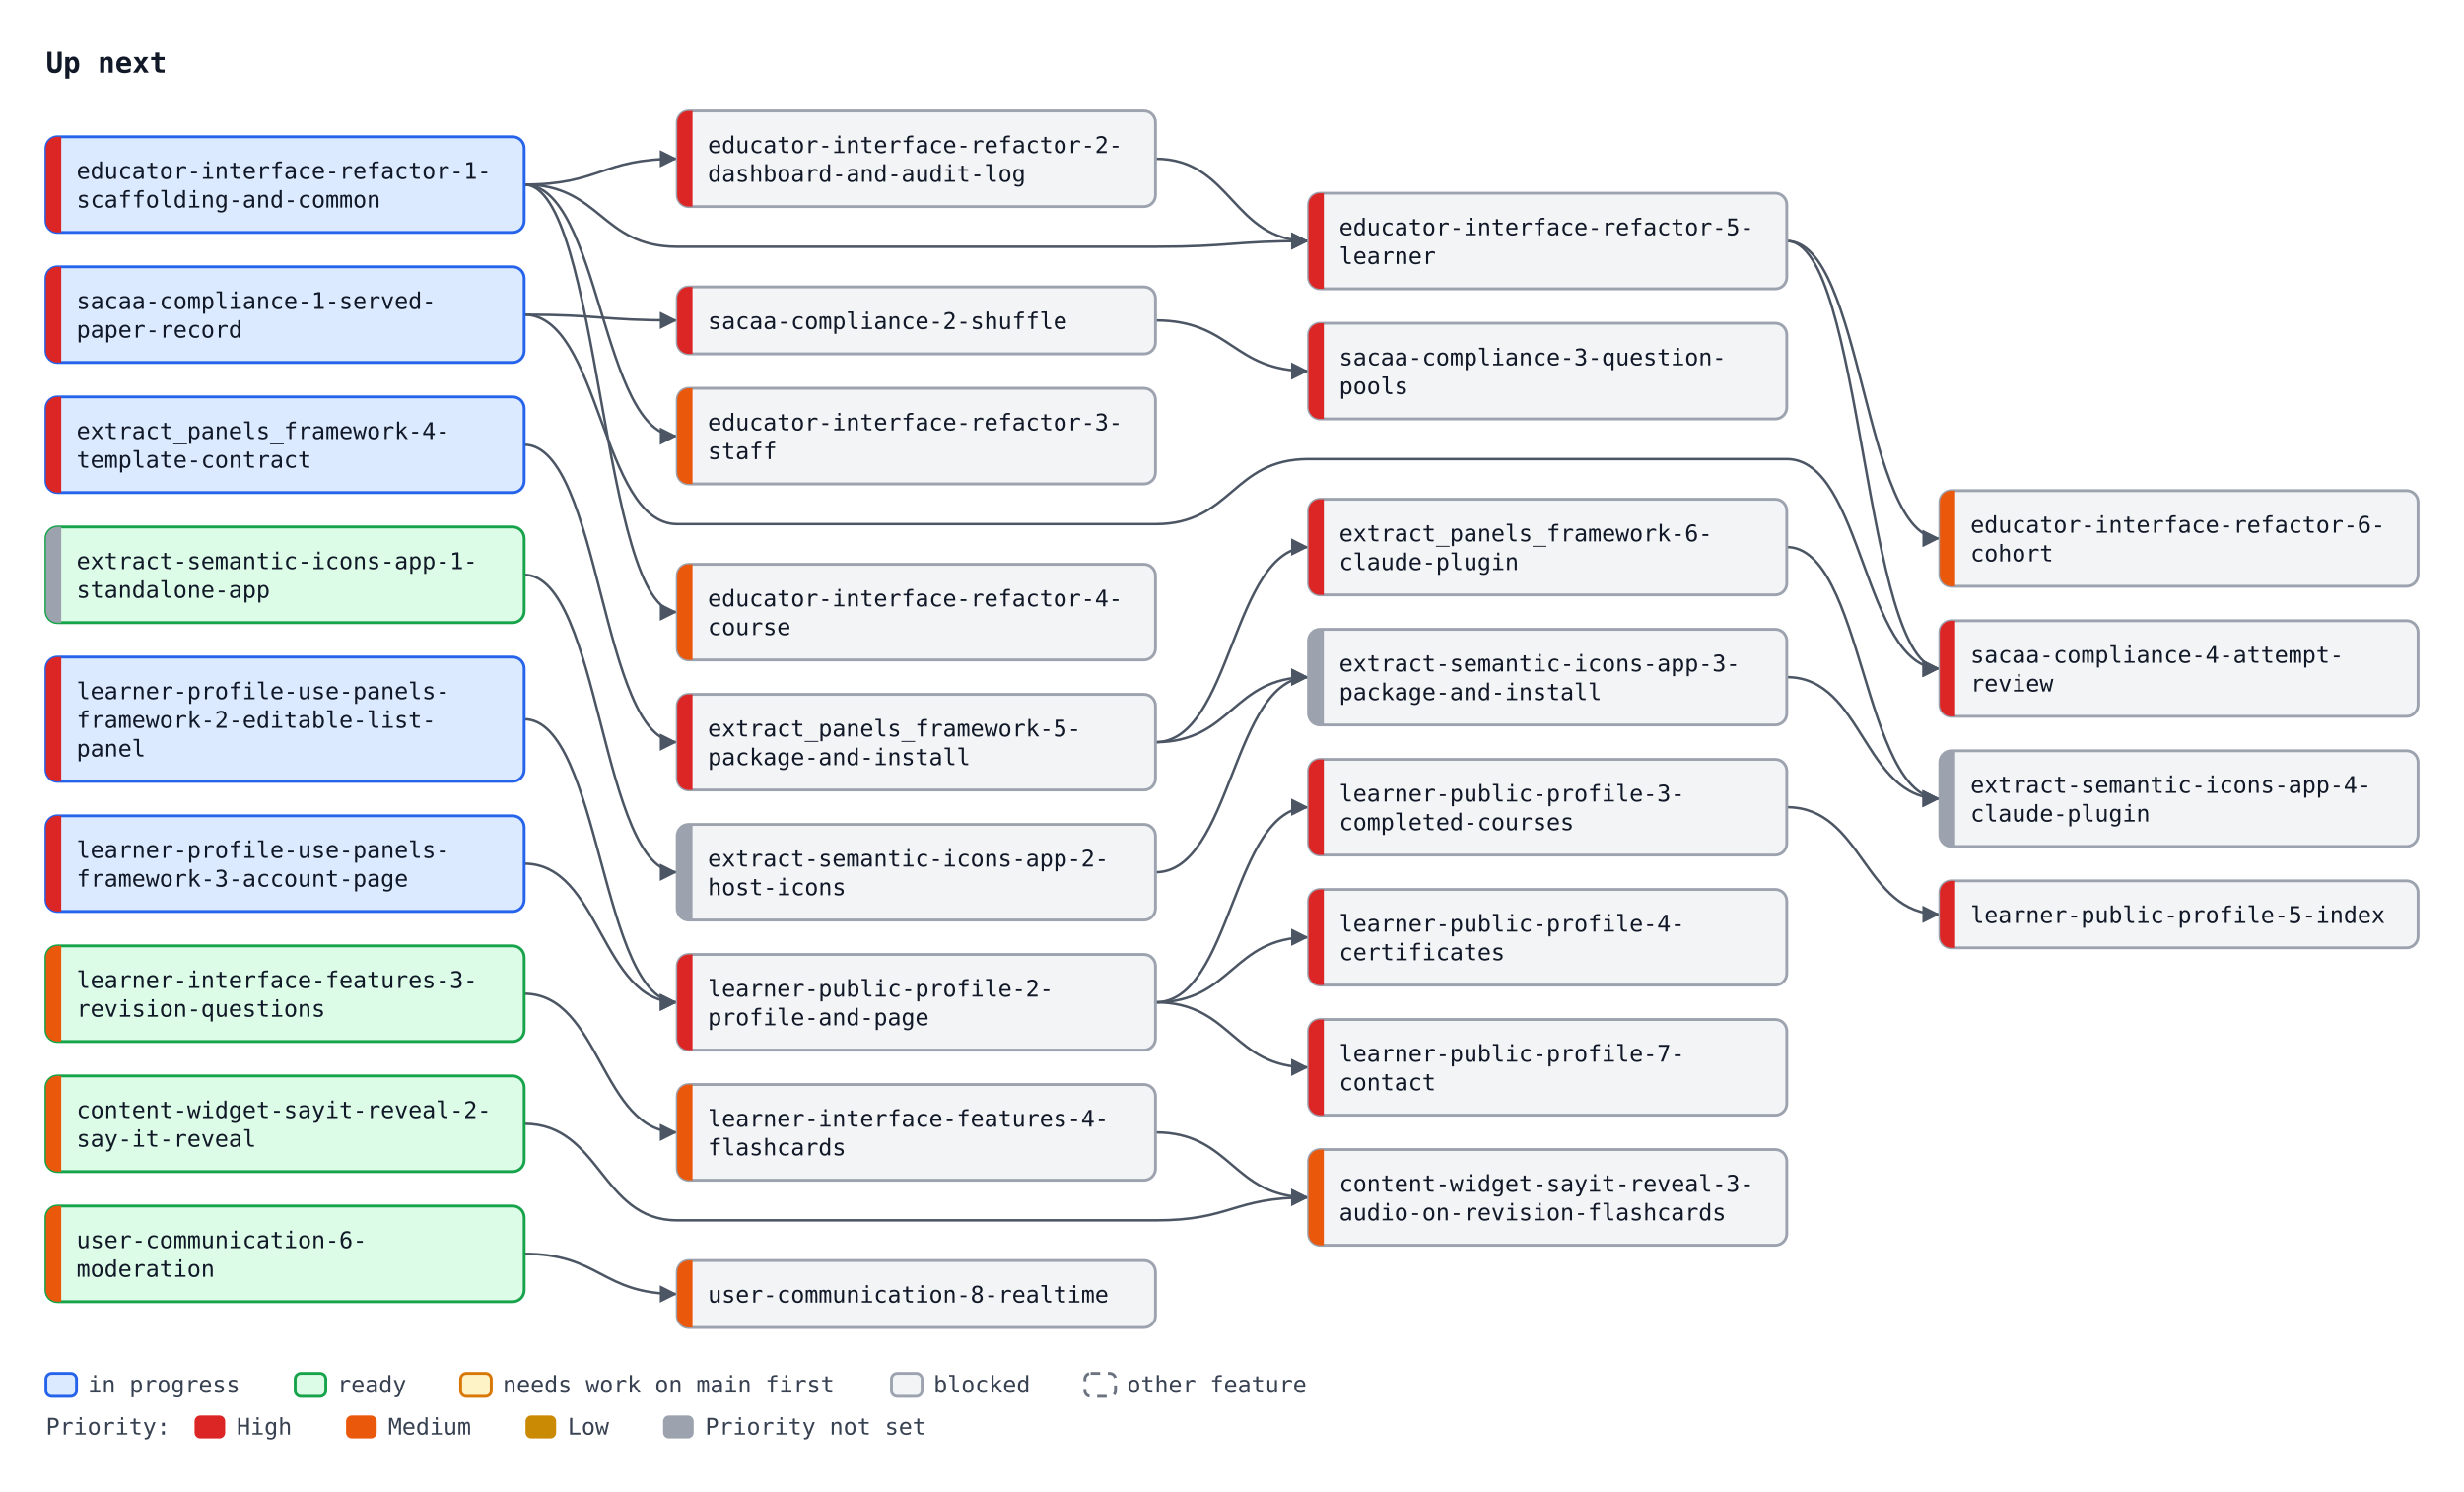
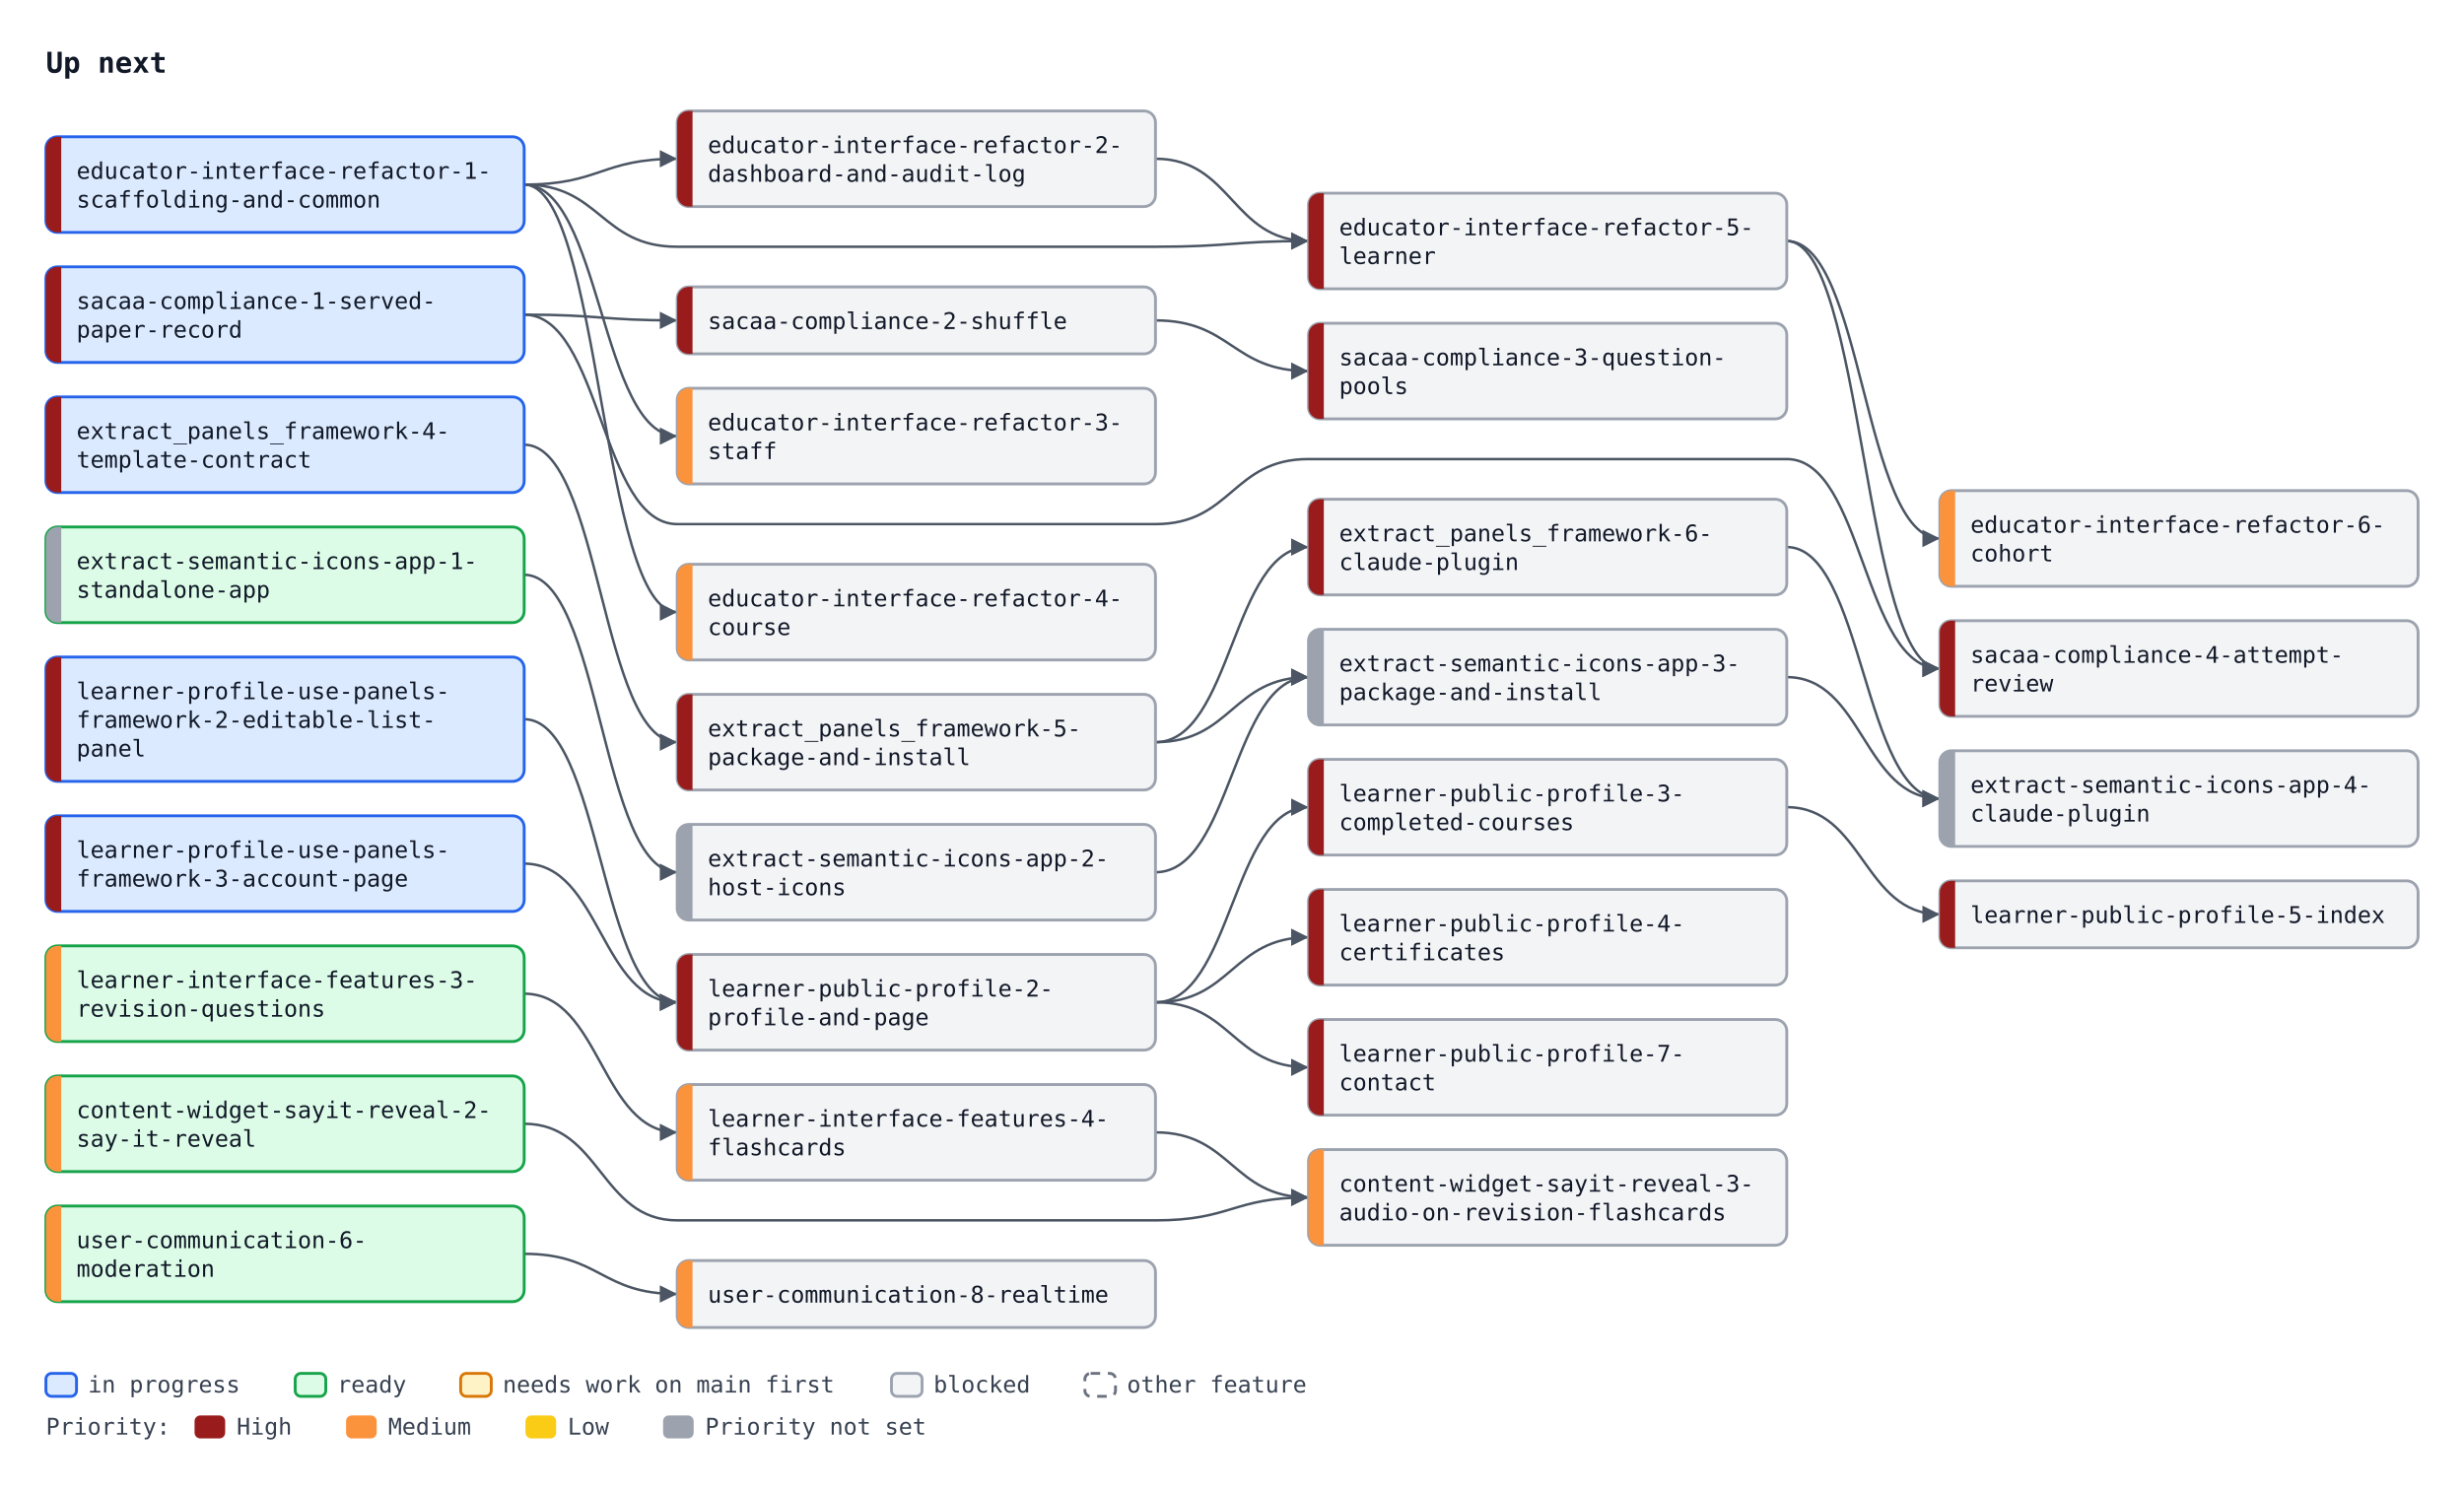
<svg xmlns="http://www.w3.org/2000/svg" width="1288" height="780" viewBox="0 0 1288 780" font-family="ui-monospace, SFMono-Regular, Menlo, Consolas, monospace" font-size="12">
  <defs>
    <marker id="arrow" viewBox="0 0 10 10" refX="10" refY="5" markerWidth="7" markerHeight="7" orient="auto-start-reverse">
      <path d="M0,0 L10,5 L0,10 z" fill="#4b5563" />
    </marker>
  </defs>
  <rect width="1288" height="780" fill="#ffffff" />
  <text x="24" y="38" font-size="15" font-weight="bold" fill="#111827">Up next</text>
  <path d="M274.0,96.5 C314.0,96.5 314.0,83.0 354.0,83.0" fill="none" stroke="#4b5563" stroke-width="1.3" marker-end="url(#arrow)" />
  <path d="M274.0,96.5 C314.0,96.5 314.0,228.0 354.0,228.0" fill="none" stroke="#4b5563" stroke-width="1.3" marker-end="url(#arrow)" />
  <path d="M274.0,96.5 C314.0,96.5 314.0,320.0 354.0,320.0" fill="none" stroke="#4b5563" stroke-width="1.3" marker-end="url(#arrow)" />
  <path d="M274.0,96.5 C314.0,96.5 314.0,129.0 354.0,129.0 L604.0,129.0 C644.0,129.0 644.0,126.0 684.0,126.0" fill="none" stroke="#4b5563" stroke-width="1.3" marker-end="url(#arrow)" />
  <path d="M604.0,83.0 C644.0,83.0 644.0,126.0 684.0,126.0" fill="none" stroke="#4b5563" stroke-width="1.3" marker-end="url(#arrow)" />
  <path d="M934.0,126.0 C974.0,126.0 974.0,281.5 1014.0,281.5" fill="none" stroke="#4b5563" stroke-width="1.3" marker-end="url(#arrow)" />
  <path d="M274.0,164.5 C314.0,164.5 314.0,167.5 354.0,167.5" fill="none" stroke="#4b5563" stroke-width="1.3" marker-end="url(#arrow)" />
  <path d="M604.0,167.5 C644.0,167.5 644.0,194.0 684.0,194.0" fill="none" stroke="#4b5563" stroke-width="1.3" marker-end="url(#arrow)" />
  <path d="M274.0,164.5 C314.0,164.5 314.0,274.0 354.0,274.0 L604.0,274.0 C644.0,274.0 644.0,240.0 684.0,240.0 L934.0,240.0 C974.0,240.0 974.0,349.5 1014.0,349.5" fill="none" stroke="#4b5563" stroke-width="1.3" marker-end="url(#arrow)" />
  <path d="M934.0,126.0 C974.0,126.0 974.0,349.5 1014.0,349.5" fill="none" stroke="#4b5563" stroke-width="1.3" marker-end="url(#arrow)" />
  <path d="M274.0,232.5 C314.0,232.5 314.0,388.0 354.0,388.0" fill="none" stroke="#4b5563" stroke-width="1.3" marker-end="url(#arrow)" />
  <path d="M604.0,388.0 C644.0,388.0 644.0,286.0 684.0,286.0" fill="none" stroke="#4b5563" stroke-width="1.3" marker-end="url(#arrow)" />
  <path d="M274.0,376.0 C314.0,376.0 314.0,524.0 354.0,524.0" fill="none" stroke="#4b5563" stroke-width="1.3" marker-end="url(#arrow)" />
  <path d="M274.0,451.5 C314.0,451.5 314.0,524.0 354.0,524.0" fill="none" stroke="#4b5563" stroke-width="1.3" marker-end="url(#arrow)" />
  <path d="M604.0,524.0 C644.0,524.0 644.0,422.0 684.0,422.0" fill="none" stroke="#4b5563" stroke-width="1.3" marker-end="url(#arrow)" />
  <path d="M604.0,524.0 C644.0,524.0 644.0,490.0 684.0,490.0" fill="none" stroke="#4b5563" stroke-width="1.3" marker-end="url(#arrow)" />
  <path d="M934.0,422.0 C974.0,422.0 974.0,478.0 1014.0,478.0" fill="none" stroke="#4b5563" stroke-width="1.3" marker-end="url(#arrow)" />
  <path d="M604.0,524.0 C644.0,524.0 644.0,558.0 684.0,558.0" fill="none" stroke="#4b5563" stroke-width="1.3" marker-end="url(#arrow)" />
  <path d="M274.0,519.5 C314.0,519.5 314.0,592.0 354.0,592.0" fill="none" stroke="#4b5563" stroke-width="1.3" marker-end="url(#arrow)" />
  <path d="M274.0,587.5 C314.0,587.5 314.0,638.0 354.0,638.0 L604.0,638.0 C644.0,638.0 644.0,626.0 684.0,626.0" fill="none" stroke="#4b5563" stroke-width="1.3" marker-end="url(#arrow)" />
  <path d="M604.0,592.0 C644.0,592.0 644.0,626.0 684.0,626.0" fill="none" stroke="#4b5563" stroke-width="1.3" marker-end="url(#arrow)" />
  <path d="M274.0,655.5 C314.0,655.5 314.0,676.5 354.0,676.5" fill="none" stroke="#4b5563" stroke-width="1.3" marker-end="url(#arrow)" />
  <path d="M274.0,300.5 C314.0,300.5 314.0,456.0 354.0,456.0" fill="none" stroke="#4b5563" stroke-width="1.3" marker-end="url(#arrow)" />
  <path d="M604.0,456.0 C644.0,456.0 644.0,354.0 684.0,354.0" fill="none" stroke="#4b5563" stroke-width="1.3" marker-end="url(#arrow)" />
  <path d="M604.0,388.0 C644.0,388.0 644.0,354.0 684.0,354.0" fill="none" stroke="#4b5563" stroke-width="1.3" marker-end="url(#arrow)" />
  <path d="M934.0,354.0 C974.0,354.0 974.0,417.5 1014.0,417.5" fill="none" stroke="#4b5563" stroke-width="1.3" marker-end="url(#arrow)" />
  <path d="M934.0,286.0 C974.0,286.0 974.0,417.5 1014.0,417.5" fill="none" stroke="#4b5563" stroke-width="1.3" marker-end="url(#arrow)" />
  <rect x="24.0" y="71.5" width="250" height="50" rx="6" fill="#dbeafe" stroke="#2563eb" stroke-width="1.5" />
-   <path d="M32.0,71.5 H30.0 A6,6 0 0 0 24.0,77.5 V115.5 A6,6 0 0 0 30.0,121.5 H32.0 Z" fill="#dc2626" />
+   <path d="M32.0,71.5 H30.0 A6,6 0 0 0 24.0,77.5 V115.5 A6,6 0 0 0 30.0,121.5 H32.0 Z" fill="#991b1b" />
  <text x="40.0" y="93.5" fill="#111827">educator-interface-refactor-1-</text>
  <text x="40.0" y="108.5" fill="#111827">scaffolding-and-common</text>
  <rect x="354.0" y="58.0" width="250" height="50" rx="6" fill="#f3f4f6" stroke="#9ca3af" stroke-width="1.5" />
-   <path d="M362.0,58.0 H360.0 A6,6 0 0 0 354.0,64.0 V102.0 A6,6 0 0 0 360.0,108.0 H362.0 Z" fill="#dc2626" />
+   <path d="M362.0,58.0 H360.0 A6,6 0 0 0 354.0,64.0 V102.0 A6,6 0 0 0 360.0,108.0 H362.0 Z" fill="#991b1b" />
  <text x="370.0" y="80.0" fill="#111827">educator-interface-refactor-2-</text>
  <text x="370.0" y="95.0" fill="#111827">dashboard-and-audit-log</text>
  <rect x="354.0" y="203.0" width="250" height="50" rx="6" fill="#f3f4f6" stroke="#9ca3af" stroke-width="1.5" />
-   <path d="M362.0,203.0 H360.0 A6,6 0 0 0 354.0,209.0 V247.0 A6,6 0 0 0 360.0,253.0 H362.0 Z" fill="#ea580c" />
+   <path d="M362.0,203.0 H360.0 A6,6 0 0 0 354.0,209.0 V247.0 A6,6 0 0 0 360.0,253.0 H362.0 Z" fill="#fb923c" />
  <text x="370.0" y="225.0" fill="#111827">educator-interface-refactor-3-</text>
  <text x="370.0" y="240.0" fill="#111827">staff</text>
  <rect x="354.0" y="295.0" width="250" height="50" rx="6" fill="#f3f4f6" stroke="#9ca3af" stroke-width="1.5" />
-   <path d="M362.0,295.0 H360.0 A6,6 0 0 0 354.0,301.0 V339.0 A6,6 0 0 0 360.0,345.0 H362.0 Z" fill="#ea580c" />
+   <path d="M362.0,295.0 H360.0 A6,6 0 0 0 354.0,301.0 V339.0 A6,6 0 0 0 360.0,345.0 H362.0 Z" fill="#fb923c" />
  <text x="370.0" y="317.0" fill="#111827">educator-interface-refactor-4-</text>
  <text x="370.0" y="332.0" fill="#111827">course</text>
  <rect x="684.0" y="101.0" width="250" height="50" rx="6" fill="#f3f4f6" stroke="#9ca3af" stroke-width="1.5" />
-   <path d="M692.0,101.0 H690.0 A6,6 0 0 0 684.0,107.0 V145.0 A6,6 0 0 0 690.0,151.0 H692.0 Z" fill="#dc2626" />
+   <path d="M692.0,101.0 H690.0 A6,6 0 0 0 684.0,107.0 V145.0 A6,6 0 0 0 690.0,151.0 H692.0 Z" fill="#991b1b" />
  <text x="700.0" y="123.0" fill="#111827">educator-interface-refactor-5-</text>
  <text x="700.0" y="138.0" fill="#111827">learner</text>
  <rect x="1014.0" y="256.5" width="250" height="50" rx="6" fill="#f3f4f6" stroke="#9ca3af" stroke-width="1.5" />
-   <path d="M1022.0,256.5 H1020.0 A6,6 0 0 0 1014.0,262.5 V300.5 A6,6 0 0 0 1020.0,306.5 H1022.0 Z" fill="#ea580c" />
+   <path d="M1022.0,256.5 H1020.0 A6,6 0 0 0 1014.0,262.5 V300.5 A6,6 0 0 0 1020.0,306.5 H1022.0 Z" fill="#fb923c" />
  <text x="1030.0" y="278.5" fill="#111827">educator-interface-refactor-6-</text>
  <text x="1030.0" y="293.5" fill="#111827">cohort</text>
  <rect x="24.0" y="139.5" width="250" height="50" rx="6" fill="#dbeafe" stroke="#2563eb" stroke-width="1.5" />
-   <path d="M32.0,139.5 H30.0 A6,6 0 0 0 24.0,145.5 V183.5 A6,6 0 0 0 30.0,189.5 H32.0 Z" fill="#dc2626" />
+   <path d="M32.0,139.5 H30.0 A6,6 0 0 0 24.0,145.5 V183.5 A6,6 0 0 0 30.0,189.5 H32.0 Z" fill="#991b1b" />
  <text x="40.0" y="161.5" fill="#111827">sacaa-compliance-1-served-</text>
  <text x="40.0" y="176.5" fill="#111827">paper-record</text>
  <rect x="354.0" y="150.0" width="250" height="35" rx="6" fill="#f3f4f6" stroke="#9ca3af" stroke-width="1.5" />
-   <path d="M362.0,150.0 H360.0 A6,6 0 0 0 354.0,156.0 V179.0 A6,6 0 0 0 360.0,185.0 H362.0 Z" fill="#dc2626" />
+   <path d="M362.0,150.0 H360.0 A6,6 0 0 0 354.0,156.0 V179.0 A6,6 0 0 0 360.0,185.0 H362.0 Z" fill="#991b1b" />
  <text x="370.0" y="172.0" fill="#111827">sacaa-compliance-2-shuffle</text>
  <rect x="684.0" y="169.0" width="250" height="50" rx="6" fill="#f3f4f6" stroke="#9ca3af" stroke-width="1.5" />
-   <path d="M692.0,169.0 H690.0 A6,6 0 0 0 684.0,175.0 V213.0 A6,6 0 0 0 690.0,219.0 H692.0 Z" fill="#dc2626" />
+   <path d="M692.0,169.0 H690.0 A6,6 0 0 0 684.0,175.0 V213.0 A6,6 0 0 0 690.0,219.0 H692.0 Z" fill="#991b1b" />
  <text x="700.0" y="191.0" fill="#111827">sacaa-compliance-3-question-</text>
  <text x="700.0" y="206.0" fill="#111827">pools</text>
  <rect x="1014.0" y="324.5" width="250" height="50" rx="6" fill="#f3f4f6" stroke="#9ca3af" stroke-width="1.5" />
-   <path d="M1022.0,324.5 H1020.0 A6,6 0 0 0 1014.0,330.5 V368.5 A6,6 0 0 0 1020.0,374.5 H1022.0 Z" fill="#dc2626" />
+   <path d="M1022.0,324.5 H1020.0 A6,6 0 0 0 1014.0,330.5 V368.5 A6,6 0 0 0 1020.0,374.5 H1022.0 Z" fill="#991b1b" />
  <text x="1030.0" y="346.5" fill="#111827">sacaa-compliance-4-attempt-</text>
  <text x="1030.0" y="361.5" fill="#111827">review</text>
  <rect x="24.0" y="207.5" width="250" height="50" rx="6" fill="#dbeafe" stroke="#2563eb" stroke-width="1.5" />
-   <path d="M32.0,207.5 H30.0 A6,6 0 0 0 24.0,213.5 V251.5 A6,6 0 0 0 30.0,257.5 H32.0 Z" fill="#dc2626" />
+   <path d="M32.0,207.5 H30.0 A6,6 0 0 0 24.0,213.5 V251.5 A6,6 0 0 0 30.0,257.5 H32.0 Z" fill="#991b1b" />
  <text x="40.0" y="229.5" fill="#111827">extract_panels_framework-4-</text>
  <text x="40.0" y="244.5" fill="#111827">template-contract</text>
  <rect x="354.0" y="363.0" width="250" height="50" rx="6" fill="#f3f4f6" stroke="#9ca3af" stroke-width="1.5" />
-   <path d="M362.0,363.0 H360.0 A6,6 0 0 0 354.0,369.0 V407.0 A6,6 0 0 0 360.0,413.0 H362.0 Z" fill="#dc2626" />
+   <path d="M362.0,363.0 H360.0 A6,6 0 0 0 354.0,369.0 V407.0 A6,6 0 0 0 360.0,413.0 H362.0 Z" fill="#991b1b" />
  <text x="370.0" y="385.0" fill="#111827">extract_panels_framework-5-</text>
  <text x="370.0" y="400.0" fill="#111827">package-and-install</text>
  <rect x="684.0" y="261.0" width="250" height="50" rx="6" fill="#f3f4f6" stroke="#9ca3af" stroke-width="1.5" />
-   <path d="M692.0,261.0 H690.0 A6,6 0 0 0 684.0,267.0 V305.0 A6,6 0 0 0 690.0,311.0 H692.0 Z" fill="#dc2626" />
+   <path d="M692.0,261.0 H690.0 A6,6 0 0 0 684.0,267.0 V305.0 A6,6 0 0 0 690.0,311.0 H692.0 Z" fill="#991b1b" />
  <text x="700.0" y="283.0" fill="#111827">extract_panels_framework-6-</text>
  <text x="700.0" y="298.0" fill="#111827">claude-plugin</text>
  <rect x="24.0" y="343.5" width="250" height="65" rx="6" fill="#dbeafe" stroke="#2563eb" stroke-width="1.5" />
-   <path d="M32.0,343.5 H30.0 A6,6 0 0 0 24.0,349.5 V402.5 A6,6 0 0 0 30.0,408.5 H32.0 Z" fill="#dc2626" />
+   <path d="M32.0,343.5 H30.0 A6,6 0 0 0 24.0,349.5 V402.5 A6,6 0 0 0 30.0,408.5 H32.0 Z" fill="#991b1b" />
  <text x="40.0" y="365.5" fill="#111827">learner-profile-use-panels-</text>
  <text x="40.0" y="380.5" fill="#111827">framework-2-editable-list-</text>
  <text x="40.0" y="395.5" fill="#111827">panel</text>
  <rect x="24.0" y="426.5" width="250" height="50" rx="6" fill="#dbeafe" stroke="#2563eb" stroke-width="1.5" />
-   <path d="M32.0,426.5 H30.0 A6,6 0 0 0 24.0,432.5 V470.5 A6,6 0 0 0 30.0,476.5 H32.0 Z" fill="#dc2626" />
+   <path d="M32.0,426.5 H30.0 A6,6 0 0 0 24.0,432.5 V470.5 A6,6 0 0 0 30.0,476.5 H32.0 Z" fill="#991b1b" />
  <text x="40.0" y="448.5" fill="#111827">learner-profile-use-panels-</text>
  <text x="40.0" y="463.5" fill="#111827">framework-3-account-page</text>
  <rect x="354.0" y="499.0" width="250" height="50" rx="6" fill="#f3f4f6" stroke="#9ca3af" stroke-width="1.5" />
-   <path d="M362.0,499.0 H360.0 A6,6 0 0 0 354.0,505.0 V543.0 A6,6 0 0 0 360.0,549.0 H362.0 Z" fill="#dc2626" />
+   <path d="M362.0,499.0 H360.0 A6,6 0 0 0 354.0,505.0 V543.0 A6,6 0 0 0 360.0,549.0 H362.0 Z" fill="#991b1b" />
  <text x="370.0" y="521.0" fill="#111827">learner-public-profile-2-</text>
  <text x="370.0" y="536.0" fill="#111827">profile-and-page</text>
  <rect x="684.0" y="397.0" width="250" height="50" rx="6" fill="#f3f4f6" stroke="#9ca3af" stroke-width="1.5" />
-   <path d="M692.0,397.0 H690.0 A6,6 0 0 0 684.0,403.0 V441.0 A6,6 0 0 0 690.0,447.0 H692.0 Z" fill="#dc2626" />
+   <path d="M692.0,397.0 H690.0 A6,6 0 0 0 684.0,403.0 V441.0 A6,6 0 0 0 690.0,447.0 H692.0 Z" fill="#991b1b" />
  <text x="700.0" y="419.0" fill="#111827">learner-public-profile-3-</text>
  <text x="700.0" y="434.0" fill="#111827">completed-courses</text>
  <rect x="684.0" y="465.0" width="250" height="50" rx="6" fill="#f3f4f6" stroke="#9ca3af" stroke-width="1.5" />
-   <path d="M692.0,465.0 H690.0 A6,6 0 0 0 684.0,471.0 V509.0 A6,6 0 0 0 690.0,515.0 H692.0 Z" fill="#dc2626" />
+   <path d="M692.0,465.0 H690.0 A6,6 0 0 0 684.0,471.0 V509.0 A6,6 0 0 0 690.0,515.0 H692.0 Z" fill="#991b1b" />
  <text x="700.0" y="487.0" fill="#111827">learner-public-profile-4-</text>
  <text x="700.0" y="502.0" fill="#111827">certificates</text>
  <rect x="1014.0" y="460.5" width="250" height="35" rx="6" fill="#f3f4f6" stroke="#9ca3af" stroke-width="1.5" />
-   <path d="M1022.0,460.5 H1020.0 A6,6 0 0 0 1014.0,466.5 V489.5 A6,6 0 0 0 1020.0,495.5 H1022.0 Z" fill="#dc2626" />
+   <path d="M1022.0,460.5 H1020.0 A6,6 0 0 0 1014.0,466.5 V489.5 A6,6 0 0 0 1020.0,495.5 H1022.0 Z" fill="#991b1b" />
  <text x="1030.0" y="482.5" fill="#111827">learner-public-profile-5-index</text>
  <rect x="684.0" y="533.0" width="250" height="50" rx="6" fill="#f3f4f6" stroke="#9ca3af" stroke-width="1.5" />
-   <path d="M692.0,533.0 H690.0 A6,6 0 0 0 684.0,539.0 V577.0 A6,6 0 0 0 690.0,583.0 H692.0 Z" fill="#dc2626" />
+   <path d="M692.0,533.0 H690.0 A6,6 0 0 0 684.0,539.0 V577.0 A6,6 0 0 0 690.0,583.0 H692.0 Z" fill="#991b1b" />
  <text x="700.0" y="555.0" fill="#111827">learner-public-profile-7-</text>
  <text x="700.0" y="570.0" fill="#111827">contact</text>
  <rect x="24.0" y="494.5" width="250" height="50" rx="6" fill="#dcfce7" stroke="#16a34a" stroke-width="1.5" />
-   <path d="M32.0,494.5 H30.0 A6,6 0 0 0 24.0,500.5 V538.5 A6,6 0 0 0 30.0,544.5 H32.0 Z" fill="#ea580c" />
+   <path d="M32.0,494.5 H30.0 A6,6 0 0 0 24.0,500.5 V538.5 A6,6 0 0 0 30.0,544.5 H32.0 Z" fill="#fb923c" />
  <text x="40.0" y="516.5" fill="#111827">learner-interface-features-3-</text>
  <text x="40.0" y="531.5" fill="#111827">revision-questions</text>
  <rect x="354.0" y="567.0" width="250" height="50" rx="6" fill="#f3f4f6" stroke="#9ca3af" stroke-width="1.5" />
-   <path d="M362.0,567.0 H360.0 A6,6 0 0 0 354.0,573.0 V611.0 A6,6 0 0 0 360.0,617.0 H362.0 Z" fill="#ea580c" />
+   <path d="M362.0,567.0 H360.0 A6,6 0 0 0 354.0,573.0 V611.0 A6,6 0 0 0 360.0,617.0 H362.0 Z" fill="#fb923c" />
  <text x="370.0" y="589.0" fill="#111827">learner-interface-features-4-</text>
  <text x="370.0" y="604.0" fill="#111827">flashcards</text>
  <rect x="24.0" y="562.5" width="250" height="50" rx="6" fill="#dcfce7" stroke="#16a34a" stroke-width="1.5" />
-   <path d="M32.0,562.5 H30.0 A6,6 0 0 0 24.0,568.5 V606.5 A6,6 0 0 0 30.0,612.5 H32.0 Z" fill="#ea580c" />
+   <path d="M32.0,562.5 H30.0 A6,6 0 0 0 24.0,568.5 V606.5 A6,6 0 0 0 30.0,612.5 H32.0 Z" fill="#fb923c" />
  <text x="40.0" y="584.5" fill="#111827">content-widget-sayit-reveal-2-</text>
  <text x="40.0" y="599.5" fill="#111827">say-it-reveal</text>
  <rect x="684.0" y="601.0" width="250" height="50" rx="6" fill="#f3f4f6" stroke="#9ca3af" stroke-width="1.5" />
-   <path d="M692.0,601.0 H690.0 A6,6 0 0 0 684.0,607.0 V645.0 A6,6 0 0 0 690.0,651.0 H692.0 Z" fill="#ea580c" />
+   <path d="M692.0,601.0 H690.0 A6,6 0 0 0 684.0,607.0 V645.0 A6,6 0 0 0 690.0,651.0 H692.0 Z" fill="#fb923c" />
  <text x="700.0" y="623.0" fill="#111827">content-widget-sayit-reveal-3-</text>
  <text x="700.0" y="638.0" fill="#111827">audio-on-revision-flashcards</text>
  <rect x="24.0" y="630.5" width="250" height="50" rx="6" fill="#dcfce7" stroke="#16a34a" stroke-width="1.5" />
-   <path d="M32.0,630.5 H30.0 A6,6 0 0 0 24.0,636.5 V674.5 A6,6 0 0 0 30.0,680.5 H32.0 Z" fill="#ea580c" />
+   <path d="M32.0,630.5 H30.0 A6,6 0 0 0 24.0,636.5 V674.5 A6,6 0 0 0 30.0,680.5 H32.0 Z" fill="#fb923c" />
  <text x="40.0" y="652.5" fill="#111827">user-communication-6-</text>
  <text x="40.0" y="667.5" fill="#111827">moderation</text>
  <rect x="354.0" y="659.0" width="250" height="35" rx="6" fill="#f3f4f6" stroke="#9ca3af" stroke-width="1.5" />
-   <path d="M362.0,659.0 H360.0 A6,6 0 0 0 354.0,665.0 V688.0 A6,6 0 0 0 360.0,694.0 H362.0 Z" fill="#ea580c" />
+   <path d="M362.0,659.0 H360.0 A6,6 0 0 0 354.0,665.0 V688.0 A6,6 0 0 0 360.0,694.0 H362.0 Z" fill="#fb923c" />
  <text x="370.0" y="681.0" fill="#111827">user-communication-8-realtime</text>
  <rect x="24.0" y="275.5" width="250" height="50" rx="6" fill="#dcfce7" stroke="#16a34a" stroke-width="1.5" />
  <path d="M32.0,275.5 H30.0 A6,6 0 0 0 24.0,281.5 V319.5 A6,6 0 0 0 30.0,325.5 H32.0 Z" fill="#9ca3af" />
  <text x="40.0" y="297.5" fill="#111827">extract-semantic-icons-app-1-</text>
  <text x="40.0" y="312.5" fill="#111827">standalone-app</text>
  <rect x="354.0" y="431.0" width="250" height="50" rx="6" fill="#f3f4f6" stroke="#9ca3af" stroke-width="1.5" />
  <path d="M362.0,431.0 H360.0 A6,6 0 0 0 354.0,437.0 V475.0 A6,6 0 0 0 360.0,481.0 H362.0 Z" fill="#9ca3af" />
  <text x="370.0" y="453.0" fill="#111827">extract-semantic-icons-app-2-</text>
  <text x="370.0" y="468.0" fill="#111827">host-icons</text>
  <rect x="684.0" y="329.0" width="250" height="50" rx="6" fill="#f3f4f6" stroke="#9ca3af" stroke-width="1.5" />
  <path d="M692.0,329.0 H690.0 A6,6 0 0 0 684.0,335.0 V373.0 A6,6 0 0 0 690.0,379.0 H692.0 Z" fill="#9ca3af" />
  <text x="700.0" y="351.0" fill="#111827">extract-semantic-icons-app-3-</text>
  <text x="700.0" y="366.0" fill="#111827">package-and-install</text>
  <rect x="1014.0" y="392.5" width="250" height="50" rx="6" fill="#f3f4f6" stroke="#9ca3af" stroke-width="1.5" />
  <path d="M1022.0,392.5 H1020.0 A6,6 0 0 0 1014.0,398.5 V436.5 A6,6 0 0 0 1020.0,442.5 H1022.0 Z" fill="#9ca3af" />
  <text x="1030.0" y="414.5" fill="#111827">extract-semantic-icons-app-4-</text>
  <text x="1030.0" y="429.5" fill="#111827">claude-plugin</text>
  <rect x="24.0" y="718" width="16" height="12" rx="3" fill="#dbeafe" stroke="#2563eb" stroke-width="1.5" />
  <text x="46.0" y="728" fill="#374151">in progress</text>
  <rect x="154.3" y="718" width="16" height="12" rx="3" fill="#dcfce7" stroke="#16a34a" stroke-width="1.5" />
  <text x="176.3" y="728" fill="#374151">ready</text>
  <rect x="240.8" y="718" width="16" height="12" rx="3" fill="#fef3c7" stroke="#d97706" stroke-width="1.5" />
  <text x="262.8" y="728" fill="#374151">needs work on main first</text>
  <rect x="466.0" y="718" width="16" height="12" rx="3" fill="#f3f4f6" stroke="#9ca3af" stroke-width="1.5" />
  <text x="488.0" y="728" fill="#374151">blocked</text>
  <rect x="567.1" y="718" width="16" height="12" rx="3" fill="#ffffff" stroke="#6b7280" stroke-width="1.5" stroke-dasharray="5 4" />
  <text x="589.1" y="728" fill="#374151">other feature</text>
  <text x="24" y="750" fill="#374151">Priority:</text>
-   <rect x="101.7" y="740" width="16" height="12" rx="3" fill="#dc2626" />
+   <rect x="101.7" y="740" width="16" height="12" rx="3" fill="#991b1b" />
  <text x="123.7" y="750" fill="#374151">High</text>
-   <rect x="180.9" y="740" width="16" height="12" rx="3" fill="#ea580c" />
+   <rect x="180.9" y="740" width="16" height="12" rx="3" fill="#fb923c" />
  <text x="202.9" y="750" fill="#374151">Medium</text>
-   <rect x="274.7" y="740" width="16" height="12" rx="3" fill="#ca8a04" />
+   <rect x="274.7" y="740" width="16" height="12" rx="3" fill="#facc15" />
  <text x="296.7" y="750" fill="#374151">Low</text>
  <rect x="346.6" y="740" width="16" height="12" rx="3" fill="#9ca3af" />
  <text x="368.6" y="750" fill="#374151">Priority not set</text>
</svg>
